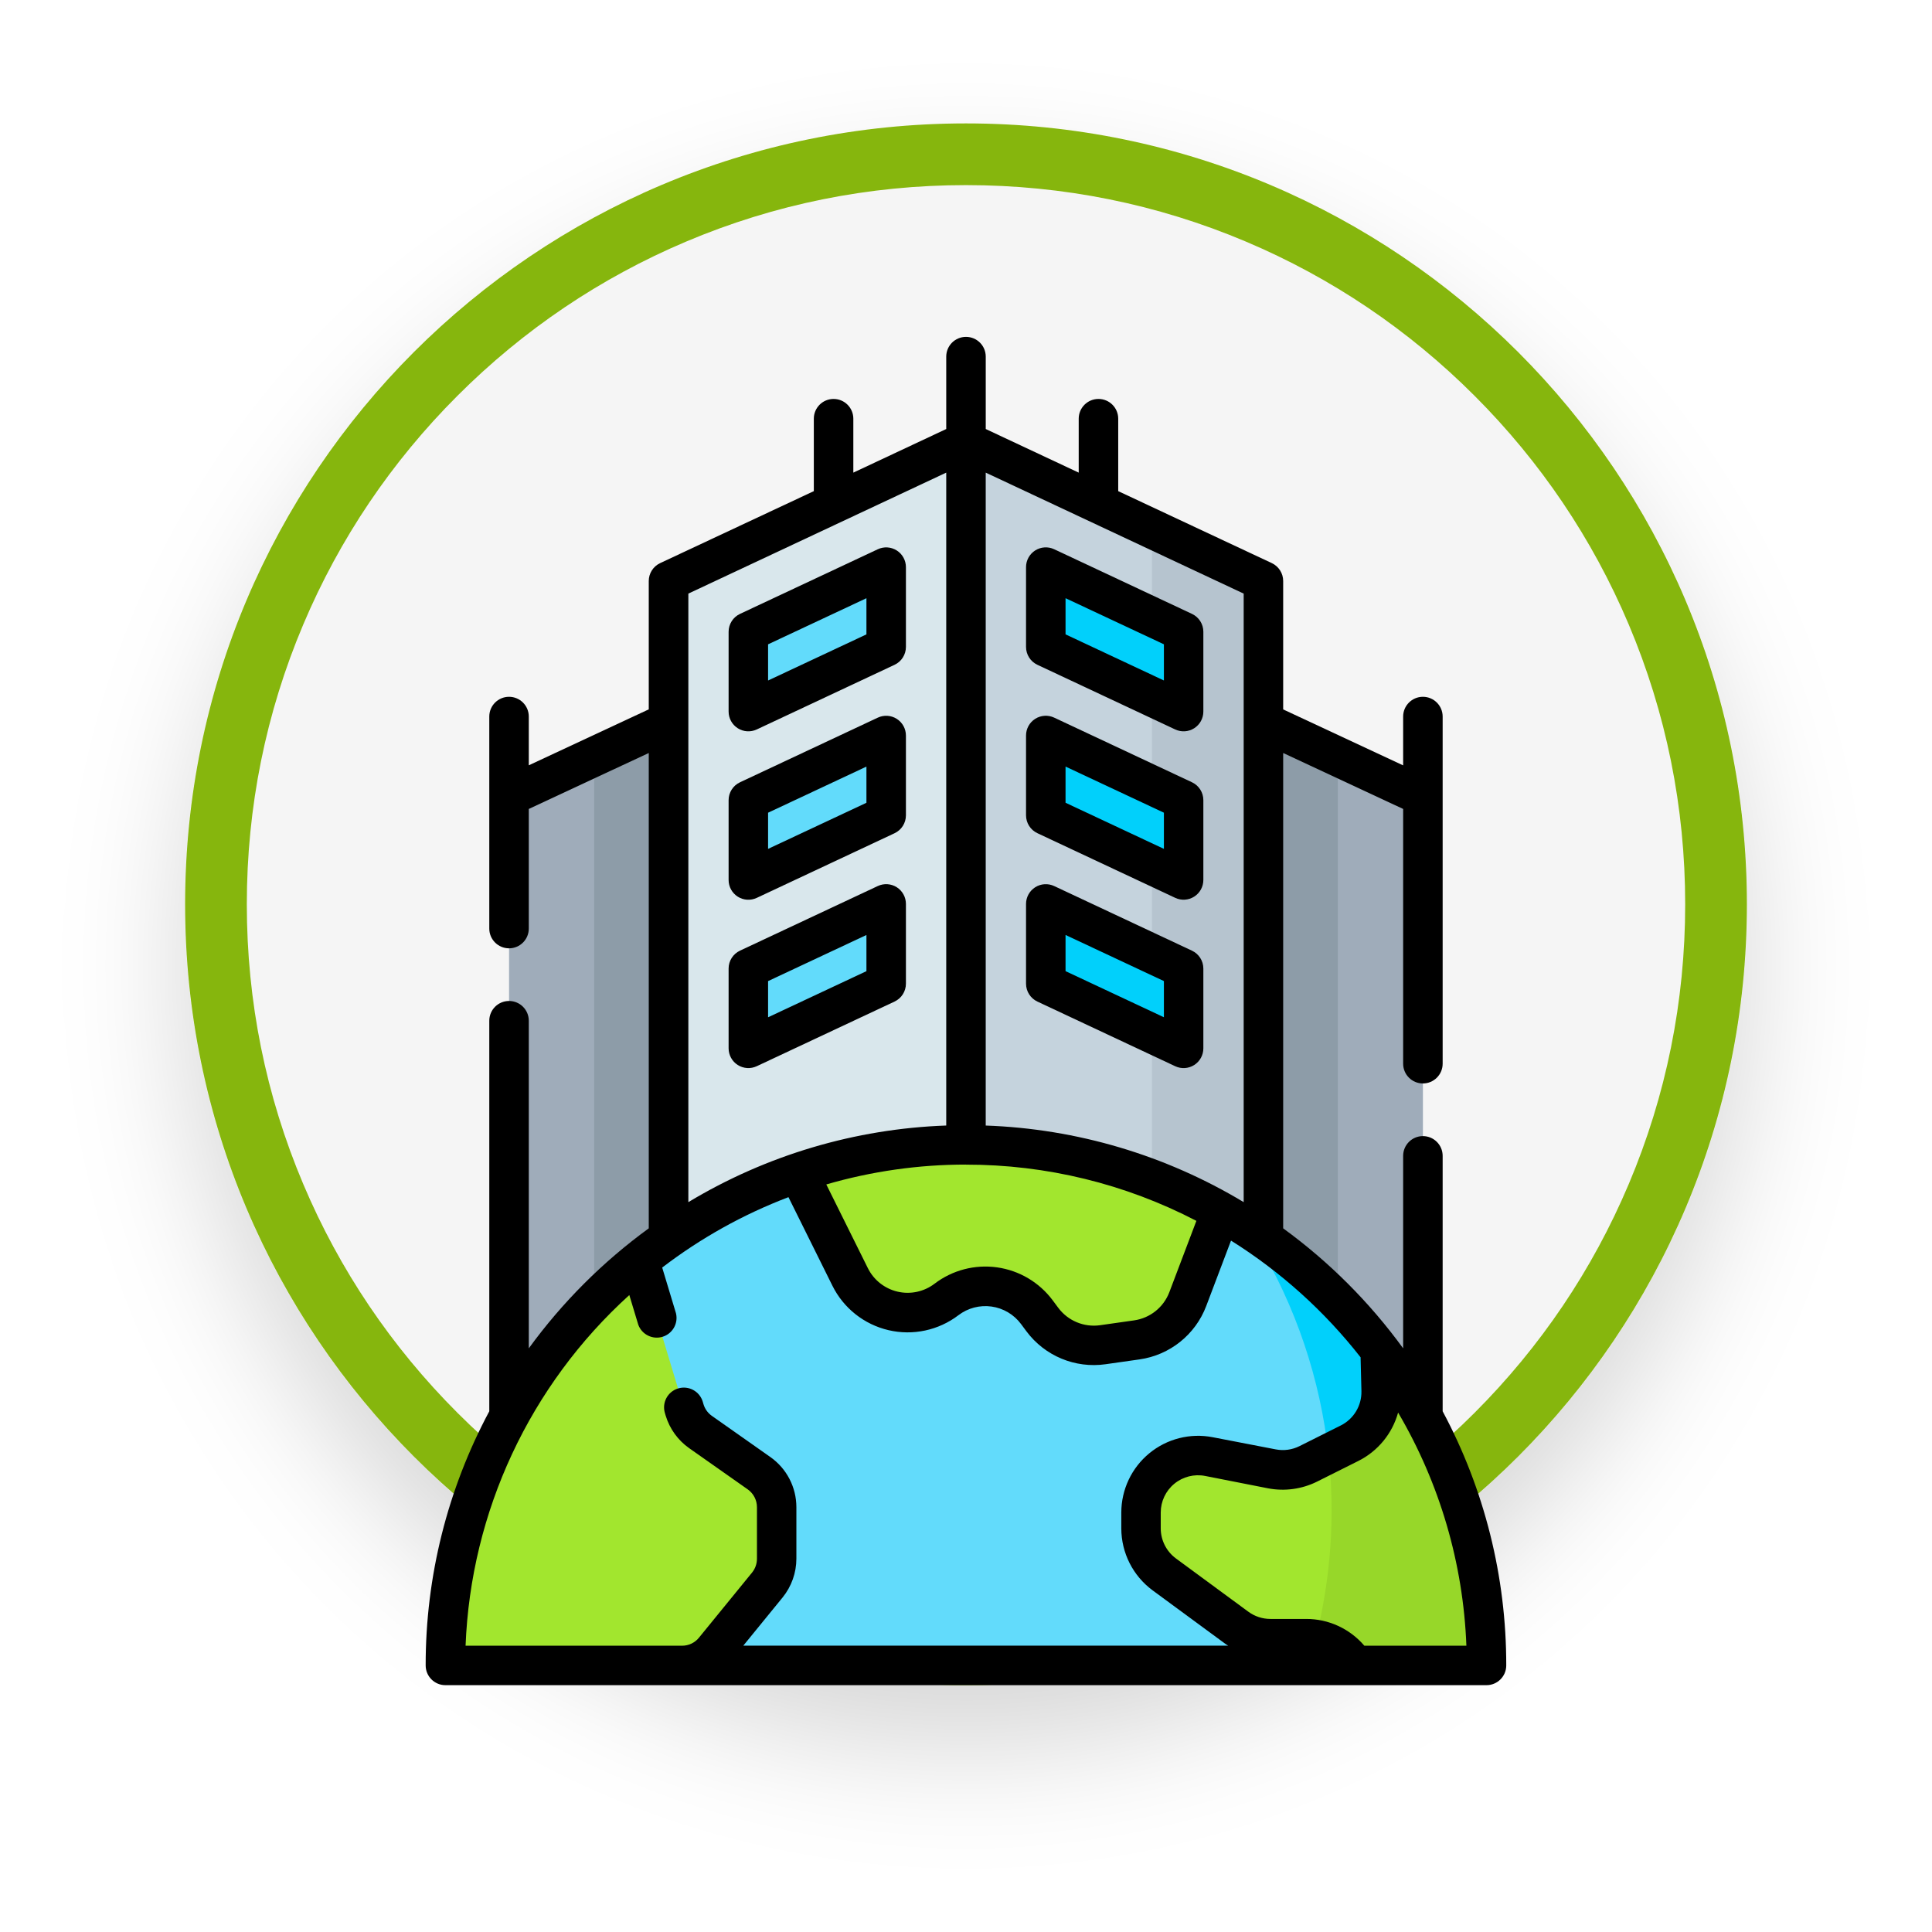
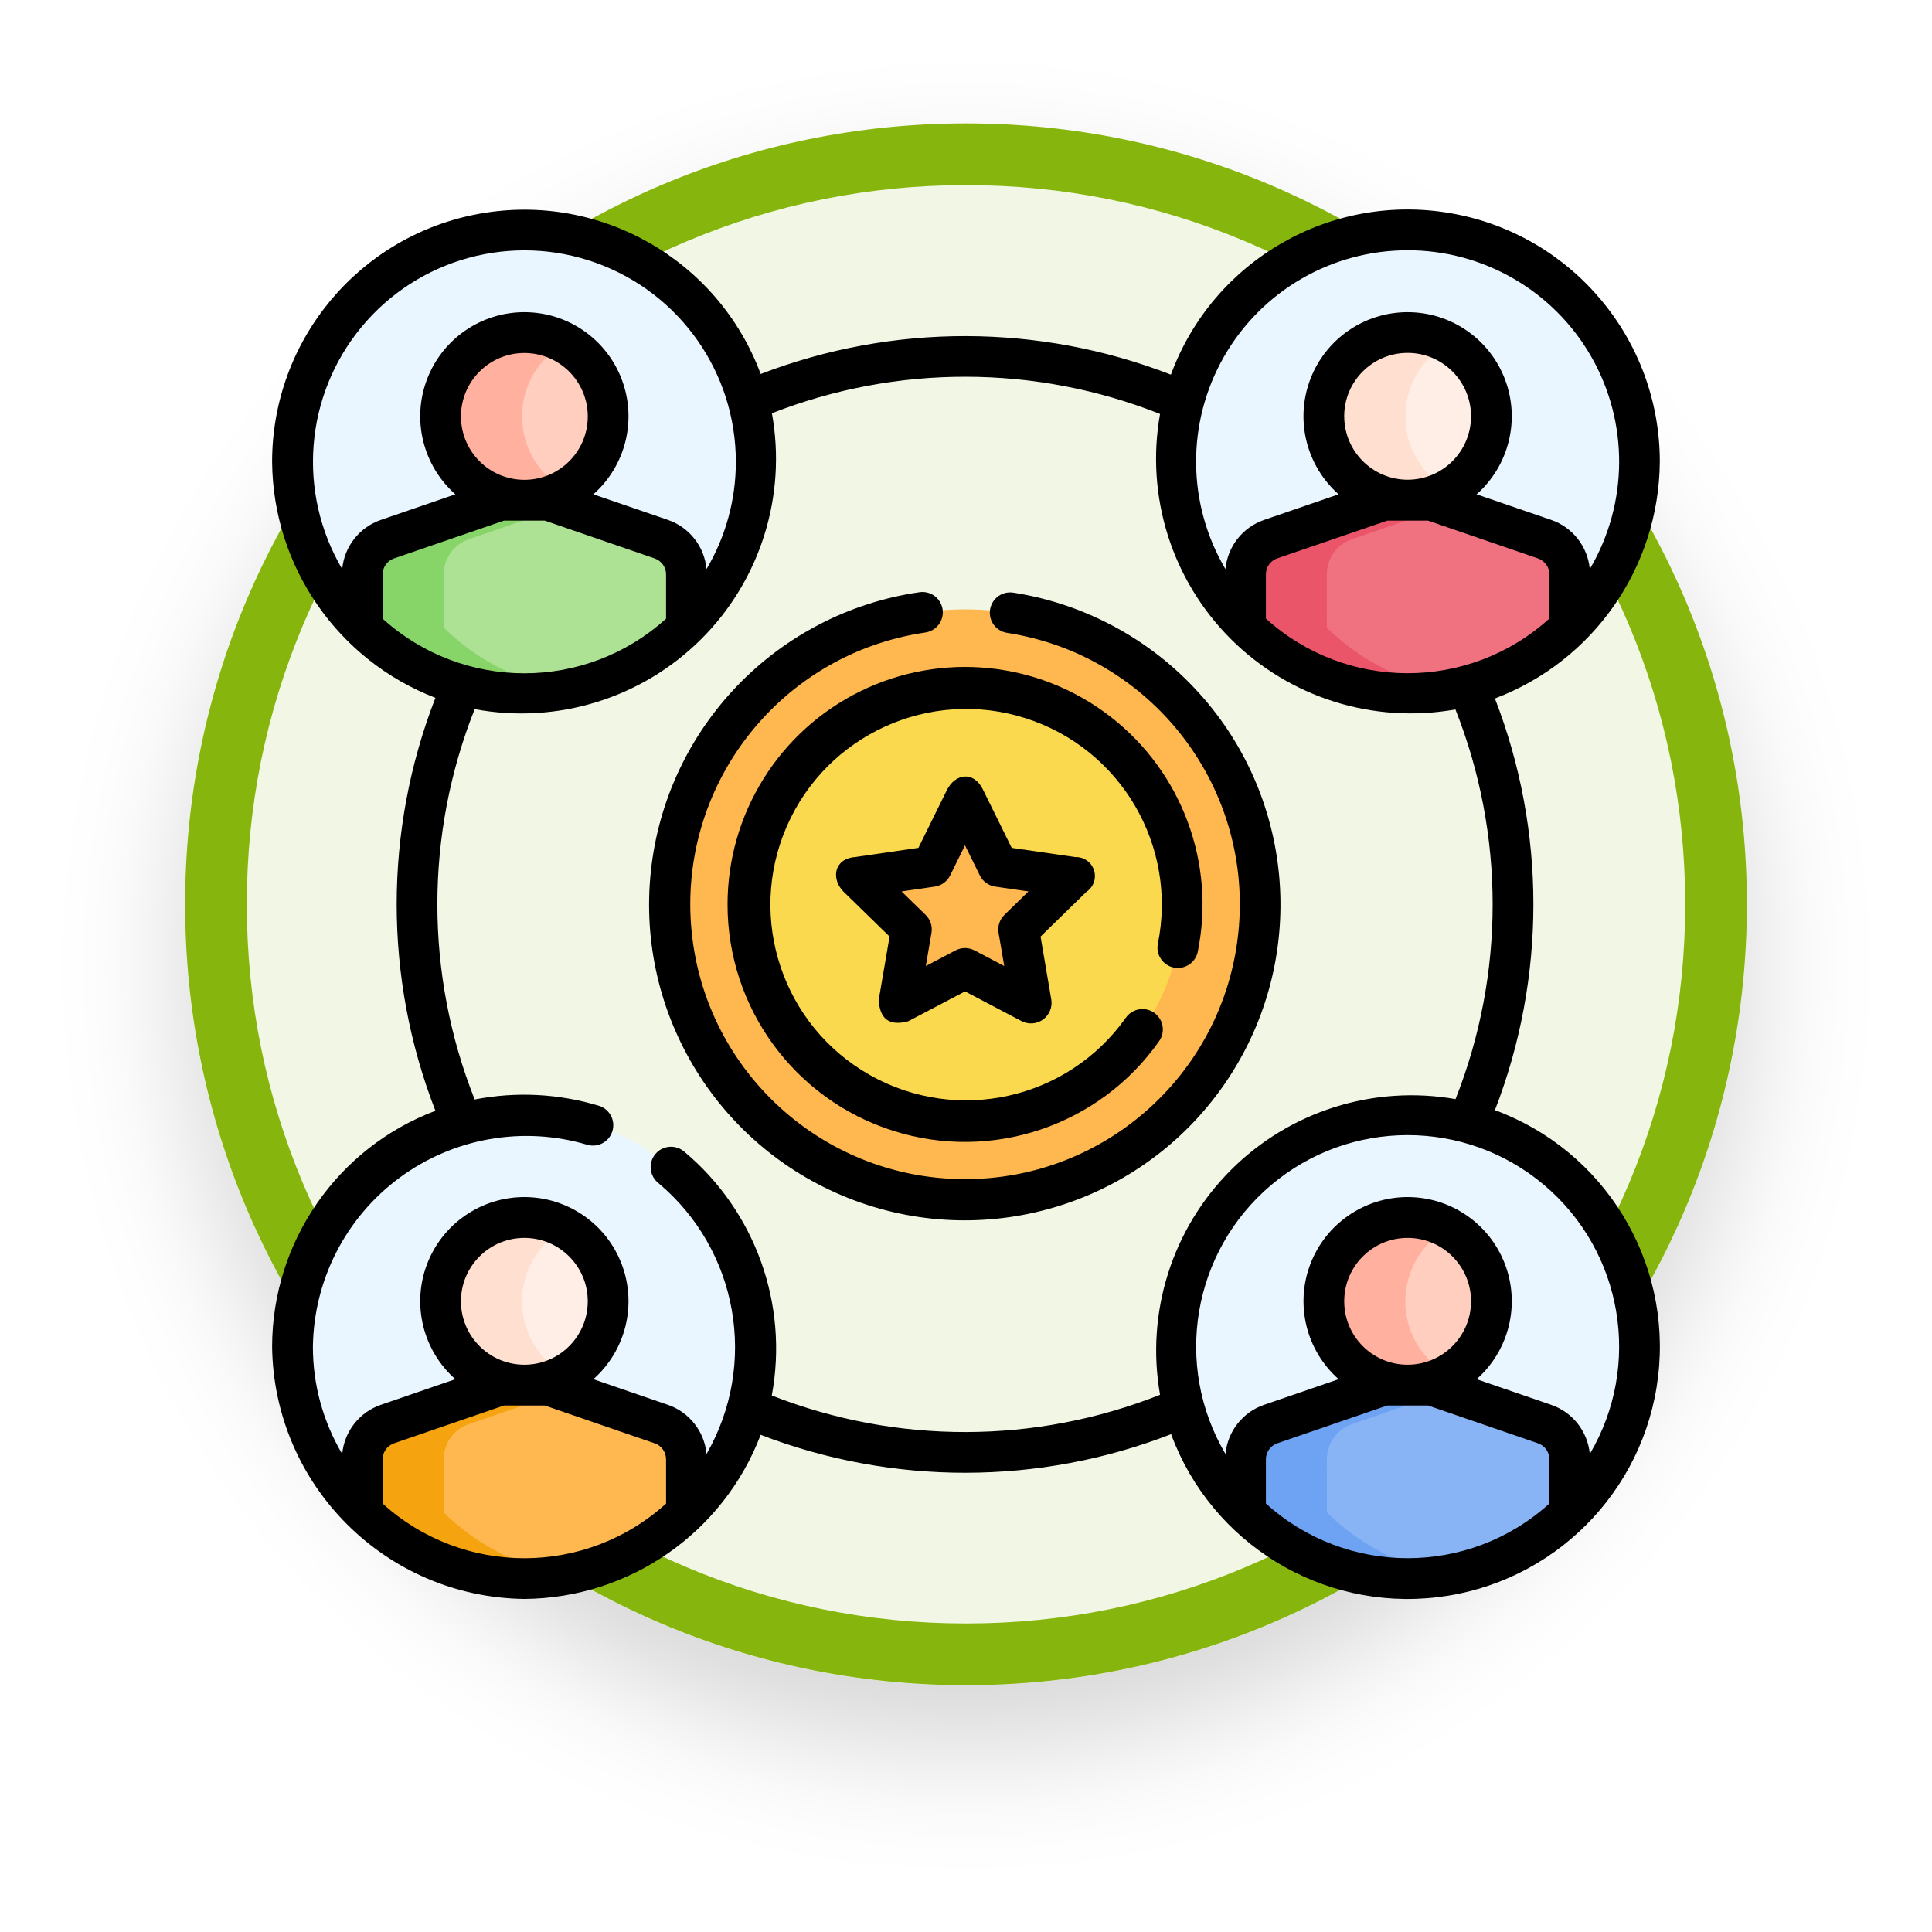
<svg xmlns="http://www.w3.org/2000/svg" width="93.934" height="93.934" viewBox="0 0 93.934 93.934">
  <defs>
    <filter id="Path_982547" x="0" y="0" width="93.934" height="93.934" filterUnits="userSpaceOnUse">
      <feOffset dy="3" input="SourceAlpha" />
      <feGaussianBlur stdDeviation="3" result="blur" />
      <feFlood flood-opacity="0.161" />
      <feComposite operator="in" in2="blur" />
      <feComposite in="SourceGraphic" />
    </filter>
  </defs>
-   <g id="Group_1215528" data-name="Group 1215528" transform="translate(-191.066 -1250)">
-     <g id="Group_1214497" data-name="Group 1214497">
-       <g id="Group_1214139" data-name="Group 1214139" transform="translate(200.066 1256)">
-         <g id="Group_1183158" data-name="Group 1183158" transform="translate(0 0)">
-           <g id="Group_1179614" data-name="Group 1179614">
-             <g id="Group_1175227" data-name="Group 1175227">
-               <g id="Group_1167337" data-name="Group 1167337">
-                 <g id="Group_1166720" data-name="Group 1166720">
-                   <g id="Group_1164305" data-name="Group 1164305">
-                     <g id="Group_1163948" data-name="Group 1163948">
-                       <g id="Group_1158168" data-name="Group 1158168">
-                         <g id="Group_1152576" data-name="Group 1152576">
-                           <g id="Group_1148633" data-name="Group 1148633">
-                             <g id="Group_1148525" data-name="Group 1148525">
-                               <g transform="matrix(1, 0, 0, 1, -9, -6)" filter="url(#Path_982547)">
-                                 <g id="Path_982547-2" data-name="Path 982547" transform="translate(9 6)" fill="#f5f5f5">
-                                   <path d="M 37.967 74.434 C 33.043 74.434 28.268 73.47 23.773 71.568 C 19.43 69.732 15.53 67.102 12.181 63.753 C 8.831 60.403 6.202 56.503 4.365 52.161 C 2.464 47.666 1.5 42.89 1.5 37.967 C 1.5 33.043 2.464 28.268 4.365 23.773 C 6.202 19.43 8.831 15.53 12.181 12.181 C 15.53 8.831 19.43 6.202 23.773 4.365 C 28.268 2.464 33.043 1.5 37.967 1.5 C 42.89 1.5 47.666 2.464 52.161 4.365 C 56.503 6.202 60.403 8.831 63.753 12.181 C 67.102 15.53 69.732 19.43 71.568 23.773 C 73.47 28.268 74.434 33.043 74.434 37.967 C 74.434 42.89 73.47 47.666 71.568 52.161 C 69.732 56.503 67.102 60.403 63.753 63.753 C 60.403 67.102 56.503 69.732 52.161 71.568 C 47.666 73.47 42.89 74.434 37.967 74.434 Z" stroke="none" />
-                                   <path d="M 37.967 3 C 33.245 3 28.666 3.924 24.357 5.747 C 20.194 7.508 16.454 10.029 13.242 13.242 C 10.029 16.454 7.508 20.194 5.747 24.357 C 3.924 28.666 3 33.245 3 37.967 C 3 42.689 3.924 47.268 5.747 51.577 C 7.508 55.74 10.029 59.48 13.242 62.692 C 16.454 65.904 20.194 68.426 24.357 70.187 C 28.666 72.009 33.245 72.934 37.967 72.934 C 42.689 72.934 47.268 72.009 51.577 70.187 C 55.74 68.426 59.48 65.904 62.692 62.692 C 65.904 59.48 68.426 55.74 70.187 51.577 C 72.009 47.268 72.934 42.689 72.934 37.967 C 72.934 33.245 72.009 28.666 70.187 24.357 C 68.426 20.194 65.904 16.454 62.692 13.242 C 59.48 10.029 55.74 7.508 51.577 5.747 C 47.268 3.924 42.689 3 37.967 3 M 37.967 0 C 58.935 0 75.934 16.998 75.934 37.967 C 75.934 58.935 58.935 75.934 37.967 75.934 C 16.998 75.934 0 58.935 0 37.967 C 0 16.998 16.998 0 37.967 0 Z" stroke="none" fill="#86b60c" />
+   <g id="Group_1217640" data-name="Group 1217640" transform="translate(-191.467 -1033.081)">
+     <g id="Group_1216248" data-name="Group 1216248">
+       <g id="Group_1215746" data-name="Group 1215746" transform="translate(3 -3111.469)">
+         <g id="Group_1214375" data-name="Group 1214375" transform="translate(197.467 4150.55)">
+           <g id="Group_1207741" data-name="Group 1207741">
+             <g id="Group_1206678" data-name="Group 1206678">
+               <g id="Group_1183665" data-name="Group 1183665">
+                 <g id="Group_1181743" data-name="Group 1181743">
+                   <g id="Group_1175133" data-name="Group 1175133">
+                     <g id="Group_1167337" data-name="Group 1167337">
+                       <g id="Group_1166720" data-name="Group 1166720">
+                         <g id="Group_1164305" data-name="Group 1164305">
+                           <g id="Group_1163948" data-name="Group 1163948">
+                             <g id="Group_1158168" data-name="Group 1158168">
+                               <g id="Group_1152576" data-name="Group 1152576">
+                                 <g id="Group_1148633" data-name="Group 1148633">
+                                   <g id="Group_1148525" data-name="Group 1148525">
+                                     <g transform="matrix(1, 0, 0, 1, -9, -6)" filter="url(#Path_982547)">
+                                       <g id="Path_982547-2" data-name="Path 982547" transform="translate(9 6)" fill="#f2f7e5">
+                                         <path d="M 37.967 74.434 C 33.043 74.434 28.268 73.47 23.773 71.568 C 19.43 69.732 15.53 67.102 12.181 63.753 C 8.831 60.403 6.202 56.503 4.365 52.161 C 2.464 47.666 1.5 42.89 1.5 37.967 C 1.5 33.043 2.464 28.268 4.365 23.773 C 6.202 19.43 8.831 15.53 12.181 12.181 C 15.53 8.831 19.43 6.202 23.773 4.365 C 28.268 2.464 33.043 1.5 37.967 1.5 C 42.89 1.5 47.666 2.464 52.161 4.365 C 56.503 6.202 60.403 8.831 63.753 12.181 C 67.102 15.53 69.732 19.43 71.568 23.773 C 73.47 28.268 74.434 33.043 74.434 37.967 C 74.434 42.89 73.47 47.666 71.568 52.161 C 69.732 56.503 67.102 60.403 63.753 63.753 C 60.403 67.102 56.503 69.732 52.161 71.568 C 47.666 73.47 42.89 74.434 37.967 74.434 Z" stroke="none" />
+                                         <path d="M 37.967 3 C 33.245 3 28.666 3.924 24.357 5.747 C 20.194 7.508 16.454 10.029 13.242 13.242 C 10.029 16.454 7.508 20.194 5.747 24.357 C 3.924 28.666 3 33.245 3 37.967 C 3 42.689 3.924 47.268 5.747 51.577 C 7.508 55.74 10.029 59.48 13.242 62.692 C 16.454 65.904 20.194 68.426 24.357 70.187 C 28.666 72.009 33.245 72.934 37.967 72.934 C 42.689 72.934 47.268 72.009 51.577 70.187 C 55.74 68.426 59.48 65.904 62.692 62.692 C 65.904 59.48 68.426 55.74 70.187 51.577 C 72.009 47.268 72.934 42.689 72.934 37.967 C 72.934 33.245 72.009 28.666 70.187 24.357 C 68.426 20.194 65.904 16.454 62.692 13.242 C 59.48 10.029 55.74 7.508 51.577 5.747 C 47.268 3.924 42.689 3 37.967 3 M 37.967 0 C 58.935 0 75.934 16.998 75.934 37.967 C 75.934 58.935 58.935 75.934 37.967 75.934 C 16.998 75.934 0 58.935 0 37.967 C 0 16.998 16.998 0 37.967 0 Z" stroke="none" fill="#86b60c" />
+                                       </g>
+                                     </g>
+                                   </g>
                                </g>
                              </g>
                            </g>
                          </g>
                        </g>
                      </g>
                    </g>
                  </g>
                </g>
              </g>
            </g>
          </g>
        </g>
      </g>
-       <g id="multinacional" transform="translate(160.934 1266.379)">
-         <path id="Path_1077032" data-name="Path 1077032" d="M368.954,146.246l7.754,3.616v32.13h-7.754Z" transform="translate(-277.393 -127.521)" fill="#9facba" />
-         <path id="Path_1077033" data-name="Path 1077033" d="M368.954,146.246v35.746h3.616v-34.06Z" transform="translate(-277.393 -127.521)" fill="#8d9ca8" />
-         <path id="Path_1077034" data-name="Path 1077034" d="M90.235,146.246l-7.754,3.616v32.13h7.754Z" transform="translate(-27.599 -127.521)" fill="#9facba" />
-         <path id="Path_1077035" data-name="Path 1077035" d="M118.422,146.246v35.746h-3.615v-34.06Z" transform="translate(-55.786 -127.521)" fill="#8d9ca8" />
-         <path id="Path_1077036" data-name="Path 1077036" d="M143.045,46.537l14.462-6.781V89.137H143.045Z" transform="translate(-80.409 -34.666)" fill="#d9e7ec" />
-         <path id="Path_1077037" data-name="Path 1077037" d="M270.462,46.537,256,39.756V89.137h14.462Z" transform="translate(-178.902 -34.666)" fill="#c5d3dd" />
-         <path id="Path_1077038" data-name="Path 1077038" d="M326.6,72.858V118h5.423V75.4Z" transform="translate(-240.459 -63.53)" fill="#b6c4cf" />
-         <g id="Group_1214494" data-name="Group 1214494" transform="translate(80.979 11.195)">
-           <path id="Path_1077039" data-name="Path 1077039" d="M286.3,91.317l6.7,3.143v-3.88l-6.7-3.142Z" transform="translate(-286.305 -87.437)" fill="#01d0fb" />
-           <path id="Path_1077040" data-name="Path 1077040" d="M286.3,155.258l6.7,3.143v-3.88l-6.7-3.143Z" transform="translate(-286.305 -143.191)" fill="#01d0fb" />
-           <path id="Path_1077041" data-name="Path 1077041" d="M286.3,219.2l6.7,3.143v-3.88l-6.7-3.143Z" transform="translate(-286.305 -198.946)" fill="#01d0fb" />
-         </g>
-         <path id="Path_1077042" data-name="Path 1077042" d="M180.052,91.317l-6.7,3.143v-3.88l6.7-3.142Z" transform="translate(-106.834 -76.242)" fill="#62dbfb" />
-         <path id="Path_1077043" data-name="Path 1077043" d="M180.052,155.258l-6.7,3.143v-3.88l6.7-3.143Z" transform="translate(-106.834 -131.996)" fill="#62dbfb" />
-         <path id="Path_1077044" data-name="Path 1077044" d="M180.052,219.2l-6.7,3.143v-3.88l6.7-3.143Z" transform="translate(-106.834 -187.751)" fill="#62dbfb" />
-         <g id="Group_1214495" data-name="Group 1214495" transform="translate(51.789 39.285)">
-           <path id="Path_1077045" data-name="Path 1077045" d="M83.639,306.83A25.309,25.309,0,0,0,58.33,332.139h50.618A25.309,25.309,0,0,0,83.639,306.83Z" transform="translate(-58.33 -306.83)" fill="#62dbfb" />
-           <path id="Path_1077046" data-name="Path 1077046" d="M200.473,306.83a25.278,25.278,0,0,0-8.153,1.342l2.521,5.079a3.12,3.12,0,0,0,4.685,1.094,3.119,3.119,0,0,1,4.393.619l.265.356a3.12,3.12,0,0,0,2.941,1.226l1.652-.234a3.12,3.12,0,0,0,2.478-1.983l1.615-4.259A25.193,25.193,0,0,0,200.473,306.83Z" transform="translate(-175.164 -306.83)" fill="#a2e62e" />
-           <path id="Path_1077047" data-name="Path 1077047" d="M366.142,359.69h8.673a25.288,25.288,0,0,0-11.579-21.263,25.367,25.367,0,0,1,2.906,21.263Z" transform="translate(-324.197 -334.381)" fill="#01d0fb" />
-           <path id="Path_1077048" data-name="Path 1077048" d="M71.395,369.559l2.582-3.168a2.02,2.02,0,0,0,.454-1.276v-2.509a2.019,2.019,0,0,0-.857-1.651l-2.848-2a2.019,2.019,0,0,1-.771-1.068l-2.2-7.285A25.259,25.259,0,0,0,58.329,370.3h11.5A2.019,2.019,0,0,0,71.395,369.559Z" transform="translate(-58.329 -344.993)" fill="#a2e62e" />
-           <path id="Path_1077049" data-name="Path 1077049" d="M323.61,395.661l3.521,2.589a2.773,2.773,0,0,0,1.643.539H330.5a2.772,2.772,0,0,1,2.348,1.3h6.426A25.2,25.2,0,0,0,334.1,384.76l.05,1.974a2.773,2.773,0,0,1-1.532,2.55l-2.013,1.006a2.773,2.773,0,0,1-1.773.241l-3.052-.6a2.773,2.773,0,0,0-3.305,2.721v.771A2.774,2.774,0,0,0,323.61,395.661Z" transform="translate(-288.659 -374.782)" fill="#a2e62e" />
-           <path id="Path_1077050" data-name="Path 1077050" d="M390.609,400.091h6.423a25.2,25.2,0,0,0-5.172-15.331l.05,1.974a2.773,2.773,0,0,1-1.532,2.55l-1.029.514a25.453,25.453,0,0,1-.633,9.029A2.776,2.776,0,0,1,390.609,400.091Z" transform="translate(-346.414 -374.782)" fill="#97d729" />
-         </g>
-         <g id="Group_1214496" data-name="Group 1214496" transform="translate(50.829 0)">
-           <path id="Path_1077051" data-name="Path 1077051" d="M279.358,85.645l6.7,3.143a.96.96,0,0,0,1.368-.87v-3.88a.96.96,0,0,0-.553-.869l-6.7-3.143a.96.96,0,0,0-1.368.869v3.88A.96.96,0,0,0,279.358,85.645Zm1.368-3.239,4.782,2.242v1.759l-4.782-2.242Z" transform="translate(-249.616 -69.701)" />
-           <path id="Path_1077052" data-name="Path 1077052" d="M279.358,149.587l6.7,3.143a.96.96,0,0,0,1.368-.87v-3.88a.96.96,0,0,0-.553-.869l-6.7-3.143a.96.96,0,0,0-1.368.87v3.88A.96.96,0,0,0,279.358,149.587Zm1.368-3.239,4.782,2.242v1.759l-4.782-2.242Z" transform="translate(-249.616 -125.456)" />
-           <path id="Path_1077053" data-name="Path 1077053" d="M279.358,213.53l6.7,3.143a.96.96,0,0,0,1.368-.869v-3.88a.961.961,0,0,0-.553-.869l-6.7-3.142a.96.96,0,0,0-1.368.869v3.88A.96.96,0,0,0,279.358,213.53Zm1.368-3.239,4.782,2.242v1.759l-4.782-2.242Z" transform="translate(-249.616 -181.212)" />
-           <path id="Path_1077054" data-name="Path 1077054" d="M174.027,80.086a.96.96,0,0,0-.923-.059l-6.7,3.143a.96.96,0,0,0-.553.869v3.88a.96.96,0,0,0,1.368.869l6.7-3.143a.96.96,0,0,0,.553-.869V80.9A.96.96,0,0,0,174.027,80.086Zm-1.475,4.08-4.782,2.242V84.649l4.782-2.242Z" transform="translate(-151.123 -69.701)" />
-           <path id="Path_1077055" data-name="Path 1077055" d="M174.027,144.028a.96.96,0,0,0-.923-.059l-6.7,3.143a.96.96,0,0,0-.553.87v3.88a.96.96,0,0,0,1.368.87l6.7-3.143a.96.96,0,0,0,.553-.869v-3.88A.96.96,0,0,0,174.027,144.028Zm-1.475,4.08-4.782,2.242v-1.759l4.782-2.242Z" transform="translate(-151.123 -125.456)" />
-           <path id="Path_1077056" data-name="Path 1077056" d="M174.027,207.97a.96.96,0,0,0-.923-.059l-6.7,3.142a.96.96,0,0,0-.553.869v3.88a.96.96,0,0,0,1.368.869l6.7-3.143a.96.96,0,0,0,.553-.87v-3.88A.96.96,0,0,0,174.027,207.97Zm-1.475,4.08-4.782,2.242v-1.759l4.782-2.242Z" transform="translate(-151.123 -181.211)" />
-           <path id="Path_1077057" data-name="Path 1077057" d="M100.274,52.238V39.819a.96.96,0,1,0-1.921,0v9.358a26.491,26.491,0,0,0-5.833-5.834V20.232l5.833,2.72V35.338a.96.96,0,0,0,1.921,0V18.46a.96.96,0,1,0-1.921,0v2.373l-5.833-2.72V11.871A.961.961,0,0,0,91.968,11L84.5,7.5V3.978a.96.96,0,1,0-1.921,0V6.6L78.059,4.48V.96a.96.96,0,1,0-1.921,0V4.48L71.621,6.6V3.978a.96.96,0,1,0-1.921,0V7.5L62.228,11a.96.96,0,0,0-.553.869v6.241l-5.833,2.72V18.46a.96.96,0,1,0-1.921,0V28.768a.96.96,0,1,0,1.921,0V22.952l5.833-2.72V43.343a26.49,26.49,0,0,0-5.833,5.834V33.249a.96.96,0,0,0-1.921,0V52.238a26.106,26.106,0,0,0-3.093,12.356.96.96,0,0,0,.96.96h50.618a.96.96,0,0,0,.96-.96A26.105,26.105,0,0,0,100.274,52.238ZM90.6,42.069a26.1,26.1,0,0,0-12.542-3.724V6.6L90.6,12.482ZM77.1,40.246a24.2,24.2,0,0,1,11.2,2.733l-1.314,3.467a2.16,2.16,0,0,1-1.715,1.372l-1.652.235A2.158,2.158,0,0,1,81.58,47.2l-.265-.356a4.08,4.08,0,0,0-5.745-.809,2.159,2.159,0,0,1-3.243-.757l-2.02-4.069a24.273,24.273,0,0,1,6.792-.966ZM63.6,12.482,76.138,6.6V38.344A26.1,26.1,0,0,0,63.6,42.069Zm-2.87,34.107.436,1.444A.96.96,0,0,0,63,47.478l-.672-2.228a24.337,24.337,0,0,1,6.139-3.423l2.138,4.308a4.08,4.08,0,0,0,6.127,1.431,2.159,2.159,0,0,1,3.041.428l.265.356a4.078,4.078,0,0,0,3.847,1.6l1.652-.235a4.08,4.08,0,0,0,3.241-2.593l1.206-3.183a24.543,24.543,0,0,1,6.3,5.674l.041,1.646a1.818,1.818,0,0,1-1,1.666l-2.01,1.006a1.811,1.811,0,0,1-1.162.158L89.1,53.5a3.732,3.732,0,0,0-4.45,3.663v.772a3.747,3.747,0,0,0,1.521,3.008l3.522,2.59c.051.037.1.07.156.1H66.271l1.913-2.346a3,3,0,0,0,.668-1.882V56.9a2.983,2.983,0,0,0-1.264-2.437l-2.85-2.006a1.062,1.062,0,0,1-.4-.555l-.038-.129a.96.96,0,1,0-1.841.547l.04.136a3,3,0,0,0,1.138,1.573l2.849,2.005a1.061,1.061,0,0,1,.449.866v2.508a1.068,1.068,0,0,1-.237.67l-2.582,3.167a1.052,1.052,0,0,1-.821.391H52.768a24.293,24.293,0,0,1,7.958-17.046ZM96.465,63.634a3.708,3.708,0,0,0-2.831-1.3H91.9a1.811,1.811,0,0,1-1.074-.352l-3.52-2.589a1.82,1.82,0,0,1-.739-1.461v-.772a1.812,1.812,0,0,1,2.16-1.778l3.052.6a3.768,3.768,0,0,0,2.387-.324l2.012-1.007A3.746,3.746,0,0,0,98.108,52.3a24.182,24.182,0,0,1,3.32,11.334H96.465Z" transform="translate(-50.829 0)" />
+       <g id="trabajo-en-equipo_1_" data-name="trabajo-en-equipo (1)" transform="translate(204.397 1043.274)">
+         <circle id="Ellipse_14359" data-name="Ellipse 14359" cx="14.346" cy="14.346" r="14.346" transform="translate(19.644 19.435)" fill="#ffb850" />
+         <path id="Path_1086017" data-name="Path 1086017" d="M30.349,344.817a11.272,11.272,0,1,1-11.272-11.272,11.229,11.229,0,0,1,11.272,11.272Z" transform="translate(-6.512 -289.531)" fill="#eaf6ff" />
+         <path id="Path_1086018" data-name="Path 1086018" d="M49.266,436.731v2.582a11.267,11.267,0,0,1-15.761,0v-2.582a1.809,1.809,0,0,1,1.223-1.714l5.5-1.892H42.54l5.5,1.892A1.809,1.809,0,0,1,49.266,436.731Z" transform="translate(-28.821 -375.971)" fill="#ffb850" />
+         <path id="Path_1086019" data-name="Path 1086019" d="M37.464,439.314a11.22,11.22,0,0,0,5.9,3.04,11.279,11.279,0,0,1-9.86-3.04v-2.582a1.809,1.809,0,0,1,1.223-1.714l5.5-1.892H42.54l.825.284-4.678,1.609a1.809,1.809,0,0,0-1.223,1.714Z" transform="translate(-28.821 -375.971)" fill="#f5a30f" />
+         <path id="Path_1086020" data-name="Path 1086020" d="M355.789,344.817a11.272,11.272,0,1,1-11.272-11.272,11.229,11.229,0,0,1,11.272,11.272Z" transform="translate(-289.008 -289.531)" fill="#eaf6ff" />
+         <path id="Path_1086021" data-name="Path 1086021" d="M374.706,436.731v2.582a11.267,11.267,0,0,1-15.761,0v-2.582a1.809,1.809,0,0,1,1.225-1.714l5.5-1.892h2.309l5.5,1.892A1.809,1.809,0,0,1,374.706,436.731Z" transform="translate(-311.317 -375.971)" fill="#88b4f5" />
+         <path id="Path_1086022" data-name="Path 1086022" d="M362.9,439.314a11.22,11.22,0,0,0,5.9,3.04,11.279,11.279,0,0,1-9.86-3.04v-2.582a1.809,1.809,0,0,1,1.225-1.714l5.5-1.892h2.309l.825.284-4.677,1.609a1.809,1.809,0,0,0-1.225,1.714Z" transform="translate(-311.317 -375.971)" fill="#6ea2f2" />
+         <path id="Path_1086023" data-name="Path 1086023" d="M355.789,18.777a11.231,11.231,0,0,1-3.391,8.057h0a11.27,11.27,0,0,1-15.761,0h0a11.271,11.271,0,1,1,19.152-8.057Z" transform="translate(-289.008 -6.515)" fill="#eaf6ff" />
+         <path id="Path_1086024" data-name="Path 1086024" d="M374.706,110.69v2.585a11.27,11.27,0,0,1-15.761,0V110.69a1.81,1.81,0,0,1,1.225-1.714l5.5-1.891h2.309l5.5,1.891A1.81,1.81,0,0,1,374.706,110.69Z" transform="translate(-311.317 -92.954)" fill="#f07281" />
+         <path id="Path_1086025" data-name="Path 1086025" d="M362.9,113.275a11.228,11.228,0,0,0,5.9,3.039,11.282,11.282,0,0,1-9.86-3.039V110.69a1.81,1.81,0,0,1,1.225-1.714l5.5-1.891h2.309l.825.284-4.677,1.607a1.81,1.81,0,0,0-1.225,1.714Z" transform="translate(-311.317 -92.954)" fill="#eb5569" />
+         <path id="Path_1086026" data-name="Path 1086026" d="M30.349,18.777a11.231,11.231,0,0,1-3.391,8.057h0a11.27,11.27,0,0,1-15.761,0h0a11.271,11.271,0,1,1,19.152-8.057Z" transform="translate(-6.512 -6.515)" fill="#eaf6ff" />
+         <path id="Path_1086027" data-name="Path 1086027" d="M49.266,110.69v2.585a11.27,11.27,0,0,1-15.761,0V110.69a1.81,1.81,0,0,1,1.223-1.714l5.5-1.891H42.54l5.5,1.891A1.81,1.81,0,0,1,49.266,110.69Z" transform="translate(-28.821 -92.954)" fill="#ade194" />
+         <path id="Path_1086028" data-name="Path 1086028" d="M37.464,113.275a11.228,11.228,0,0,0,5.9,3.039,11.282,11.282,0,0,1-9.86-3.039V110.69a1.81,1.81,0,0,1,1.223-1.714l5.5-1.891H42.54l.825.284-4.678,1.607a1.81,1.81,0,0,0-1.223,1.714Z" transform="translate(-28.821 -92.954)" fill="#87d469" />
+         <circle id="Ellipse_14360" data-name="Ellipse 14360" cx="10.557" cy="10.557" r="10.557" transform="matrix(0.987, -0.16, 0.16, 0.987, 21.872, 25.054)" fill="#fbd94f" />
+         <path id="Path_1086029" data-name="Path 1086029" d="M221.307,217.277l1.61,3.263,3.6.523-2.606,2.54.615,3.586-3.221-1.693-3.221,1.693.615-3.586-2.606-2.54,3.6-.523Z" transform="translate(-187.318 -188.606)" fill="#ffb850" />
+         <circle id="Ellipse_14361" data-name="Ellipse 14361" cx="4.073" cy="4.073" r="4.073" transform="translate(51.436 5.98)" fill="#ffeee6" />
+         <path id="Path_1086030" data-name="Path 1086030" d="M393.857,52.947a4.073,4.073,0,1,1,0-7.119,4.073,4.073,0,0,0,0,7.119Z" transform="translate(-336.368 -39.335)" fill="#ffdfcf" />
+         <circle id="Ellipse_14362" data-name="Ellipse 14362" cx="4.073" cy="4.073" r="4.073" transform="translate(8.492 5.98)" fill="#ffcebf" />
+         <path id="Path_1086031" data-name="Path 1086031" d="M68.408,52.947a4.073,4.073,0,1,1,0-7.119,4.072,4.072,0,0,0,0,7.119Z" transform="translate(-53.864 -39.335)" fill="#ffb09e" />
+         <circle id="Ellipse_14363" data-name="Ellipse 14363" cx="4.073" cy="4.073" r="4.073" transform="translate(51.436 49.004)" fill="#ffcebf" />
+         <path id="Path_1086032" data-name="Path 1086032" d="M393.857,379a4.073,4.073,0,1,1,0-7.119,4.073,4.073,0,0,0,0,7.119Z" transform="translate(-336.368 -322.361)" fill="#ffb09e" />
+         <circle id="Ellipse_14364" data-name="Ellipse 14364" cx="4.073" cy="4.073" r="4.073" transform="translate(8.492 49.004)" fill="#ffeee6" />
+         <path id="Path_1086033" data-name="Path 1086033" d="M68.408,379a4.073,4.073,0,1,1,0-7.119,4.072,4.072,0,0,0,0,7.119Z" transform="translate(-53.864 -322.361)" fill="#ffdfcf" />
+         <g id="Group_1216247" data-name="Group 1216247" transform="translate(0.303 0)">
+           <path id="Path_1086034" data-name="Path 1086034" d="M168.085,180.05a11.544,11.544,0,0,0,20.969,6.668.99.99,0,1,0-1.614-1.146,9.514,9.514,0,1,1,1.563-3.59.99.99,0,0,0,1.938.4,11.547,11.547,0,1,0-22.856-2.333Z" transform="translate(-145.945 -146.269)" />
+           <path id="Path_1086035" data-name="Path 1086035" d="M219.682,212.795l-3.086-.448-1.38-2.8c-.445-.958-1.368-.826-1.775,0l-1.38,2.8-3.086.448c-1.032.085-1.164,1.075-.549,1.688l2.233,2.177-.527,3.074q.069,1.414,1.436,1.043l2.76-1.451,2.76,1.451a1,1,0,0,0,1.436-1.043L218,216.66l2.233-2.177A.922.922,0,0,0,219.682,212.795Zm-3.439,2.811a.99.99,0,0,0-.285.876l.276,1.61-1.446-.76a.99.99,0,0,0-.921,0l-1.446.76.276-1.61a.99.99,0,0,0-.285-.876l-1.17-1.14,1.616-.235a.989.989,0,0,0,.745-.541l.723-1.465.723,1.465a.989.989,0,0,0,.745.541l1.616.235Z" transform="translate(-180.641 -181.317)" />
+           <path id="Path_1086036" data-name="Path 1086036" d="M59.753,43.782a27.707,27.707,0,0,0,0-20.015A12.408,12.408,0,0,0,67.77,12.262,12.262,12.262,0,0,0,44,8.022a27.7,27.7,0,0,0-19.945-.031A12.262,12.262,0,0,0,.3,12.262a12.408,12.408,0,0,0,7.94,11.474,27.7,27.7,0,0,0,0,20.077A12.281,12.281,0,0,0,.3,55.285,12.418,12.418,0,0,0,12.565,67.547a12.4,12.4,0,0,0,11.489-7.978,27.7,27.7,0,0,0,19.955-.031A12.262,12.262,0,1,0,59.753,43.782Zm2.646-23.9a10.262,10.262,0,0,1-13.781,0v-2.15a.822.822,0,0,1,.556-.779L54.52,15.12H56.5l5.347,1.838a.821.821,0,0,1,.554.778v2.15Zm-9.974-9.834a3.083,3.083,0,1,1,3.083,3.083A3.087,3.087,0,0,1,52.426,10.053Zm3.083-8.073a10.275,10.275,0,0,1,8.857,15.5,2.8,2.8,0,0,0-1.878-2.391L58.863,13.84a5.063,5.063,0,1,0-6.709,0l-3.622,1.245a2.8,2.8,0,0,0-1.88,2.391,10.275,10.275,0,0,1,8.857-15.5Zm-51.8,15.5a10.28,10.28,0,1,1,19.139-5.214,10.217,10.217,0,0,1-1.426,5.214,2.8,2.8,0,0,0-1.878-2.391L15.919,13.84a5.063,5.063,0,1,0-6.709,0L5.588,15.085a2.8,2.8,0,0,0-1.88,2.391Zm11.94-7.423A3.083,3.083,0,1,1,12.565,6.97,3.087,3.087,0,0,1,15.648,10.053ZM5.674,19.886v-2.15a.822.822,0,0,1,.556-.779l5.346-1.838h1.979L18.9,16.958a.821.821,0,0,1,.554.778v2.15a10.262,10.262,0,0,1-13.781,0ZM19.455,62.91a10.261,10.261,0,0,1-13.781,0V60.76a.822.822,0,0,1,.556-.779l5.346-1.838h1.979L18.9,59.982a.821.821,0,0,1,.554.778ZM9.481,53.077a3.083,3.083,0,1,1,3.083,3.083A3.087,3.087,0,0,1,9.481,53.077Zm33.99,4.546a25.73,25.73,0,0,1-18.877.034A12.484,12.484,0,0,0,20.339,45.8a.99.99,0,1,0-1.256,1.53A10.408,10.408,0,0,1,21.421,60.5a2.8,2.8,0,0,0-1.878-2.39l-3.624-1.246a5.063,5.063,0,1,0-6.709,0L5.588,58.11a2.8,2.8,0,0,0-1.88,2.39,10.217,10.217,0,0,1-1.425-5.214,10.384,10.384,0,0,1,13.338-9.82.99.99,0,0,0,.589-1.89,12.536,12.536,0,0,0-6.061-.312,25.726,25.726,0,0,1,0-18.979A12.38,12.38,0,0,0,24.6,9.9a25.728,25.728,0,0,1,18.871.034A12.38,12.38,0,0,0,57.833,24.3a25.732,25.732,0,0,1,.005,18.946A12.408,12.408,0,0,0,43.472,57.623Zm5.147,5.288V60.76a.822.822,0,0,1,.556-.779l5.346-1.838H56.5l5.347,1.838a.821.821,0,0,1,.554.778v2.15a10.262,10.262,0,0,1-13.781,0Zm6.891-6.751a3.083,3.083,0,1,1,3.083-3.083A3.087,3.087,0,0,1,55.509,56.16Zm8.857,4.34a2.8,2.8,0,0,0-1.878-2.39l-3.624-1.246a5.063,5.063,0,1,0-6.709,0l-3.622,1.245a2.8,2.8,0,0,0-1.88,2.391,10.282,10.282,0,1,1,17.714,0Z" transform="translate(-0.303 0)" />
+           <path id="Path_1086037" data-name="Path 1086037" d="M166.309,146.1a15.354,15.354,0,0,0-9.226-5.138.99.99,0,1,0-.306,1.955,13.359,13.359,0,1,1-4.017-.02.99.99,0,1,0-.286-1.959,15.349,15.349,0,1,0,13.836,5.16Z" transform="translate(-121.015 -122.336)" />
        </g>
      </g>
    </g>
  </g>
</svg>
